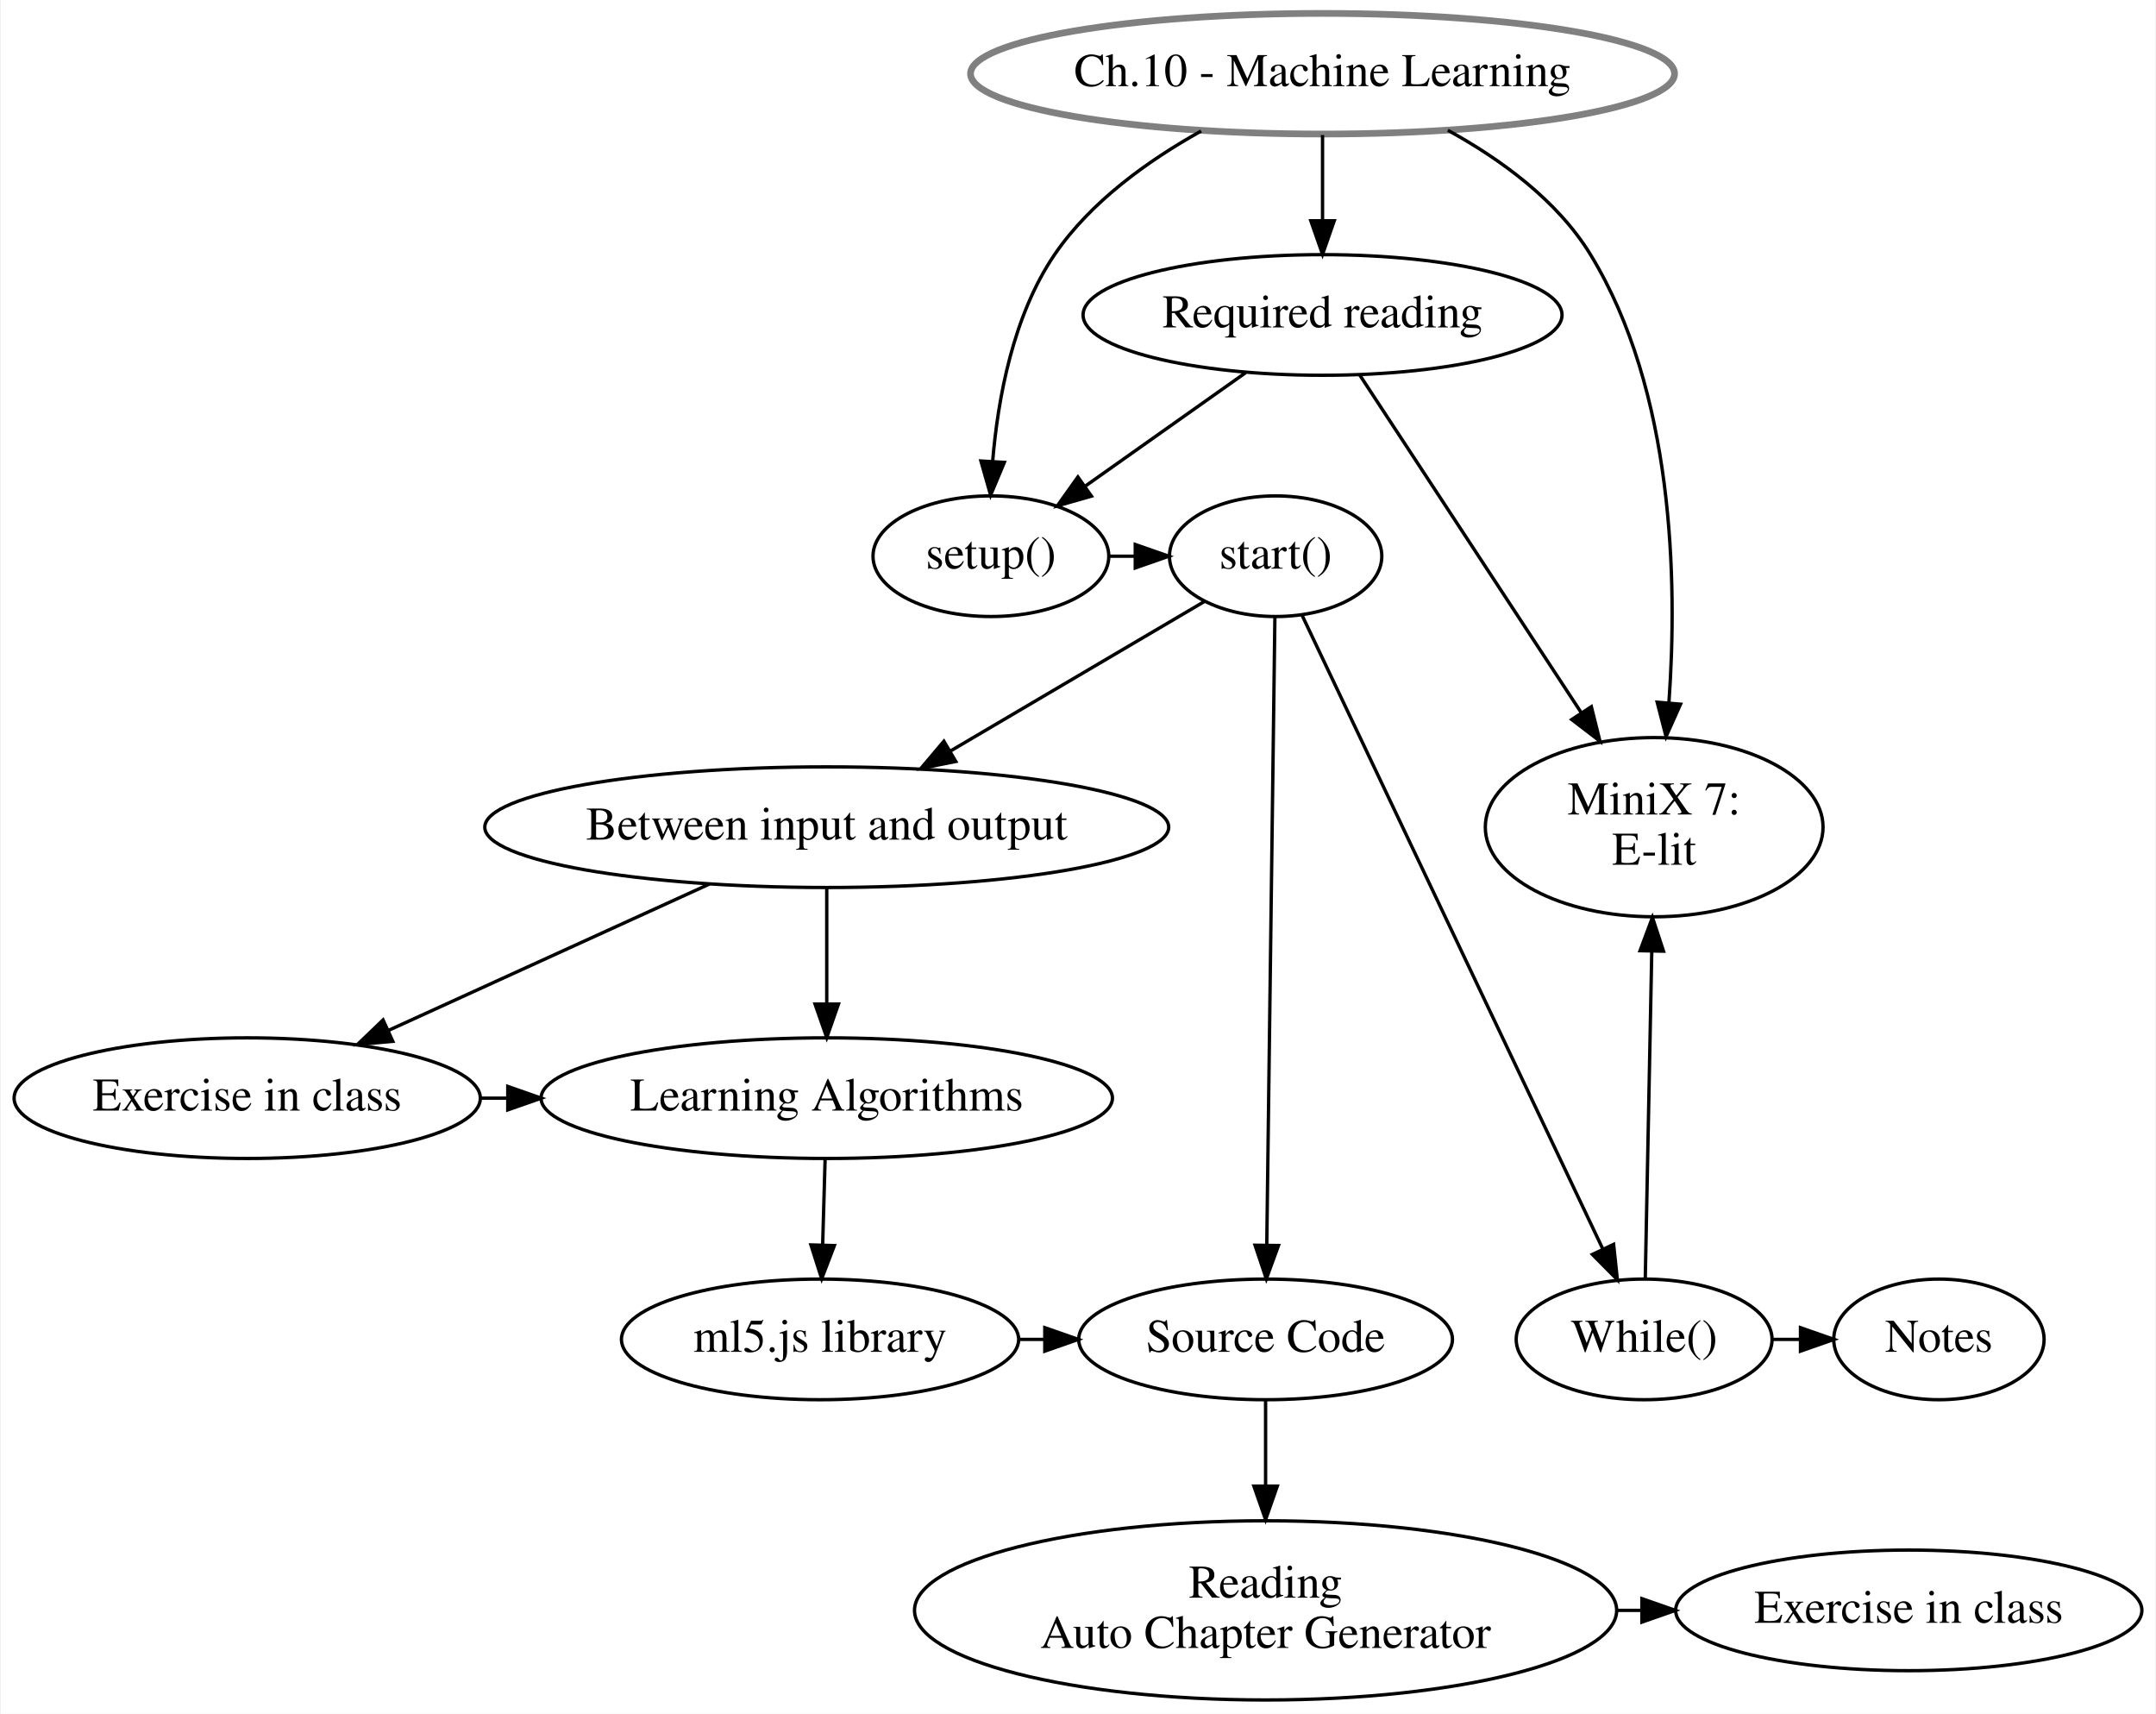
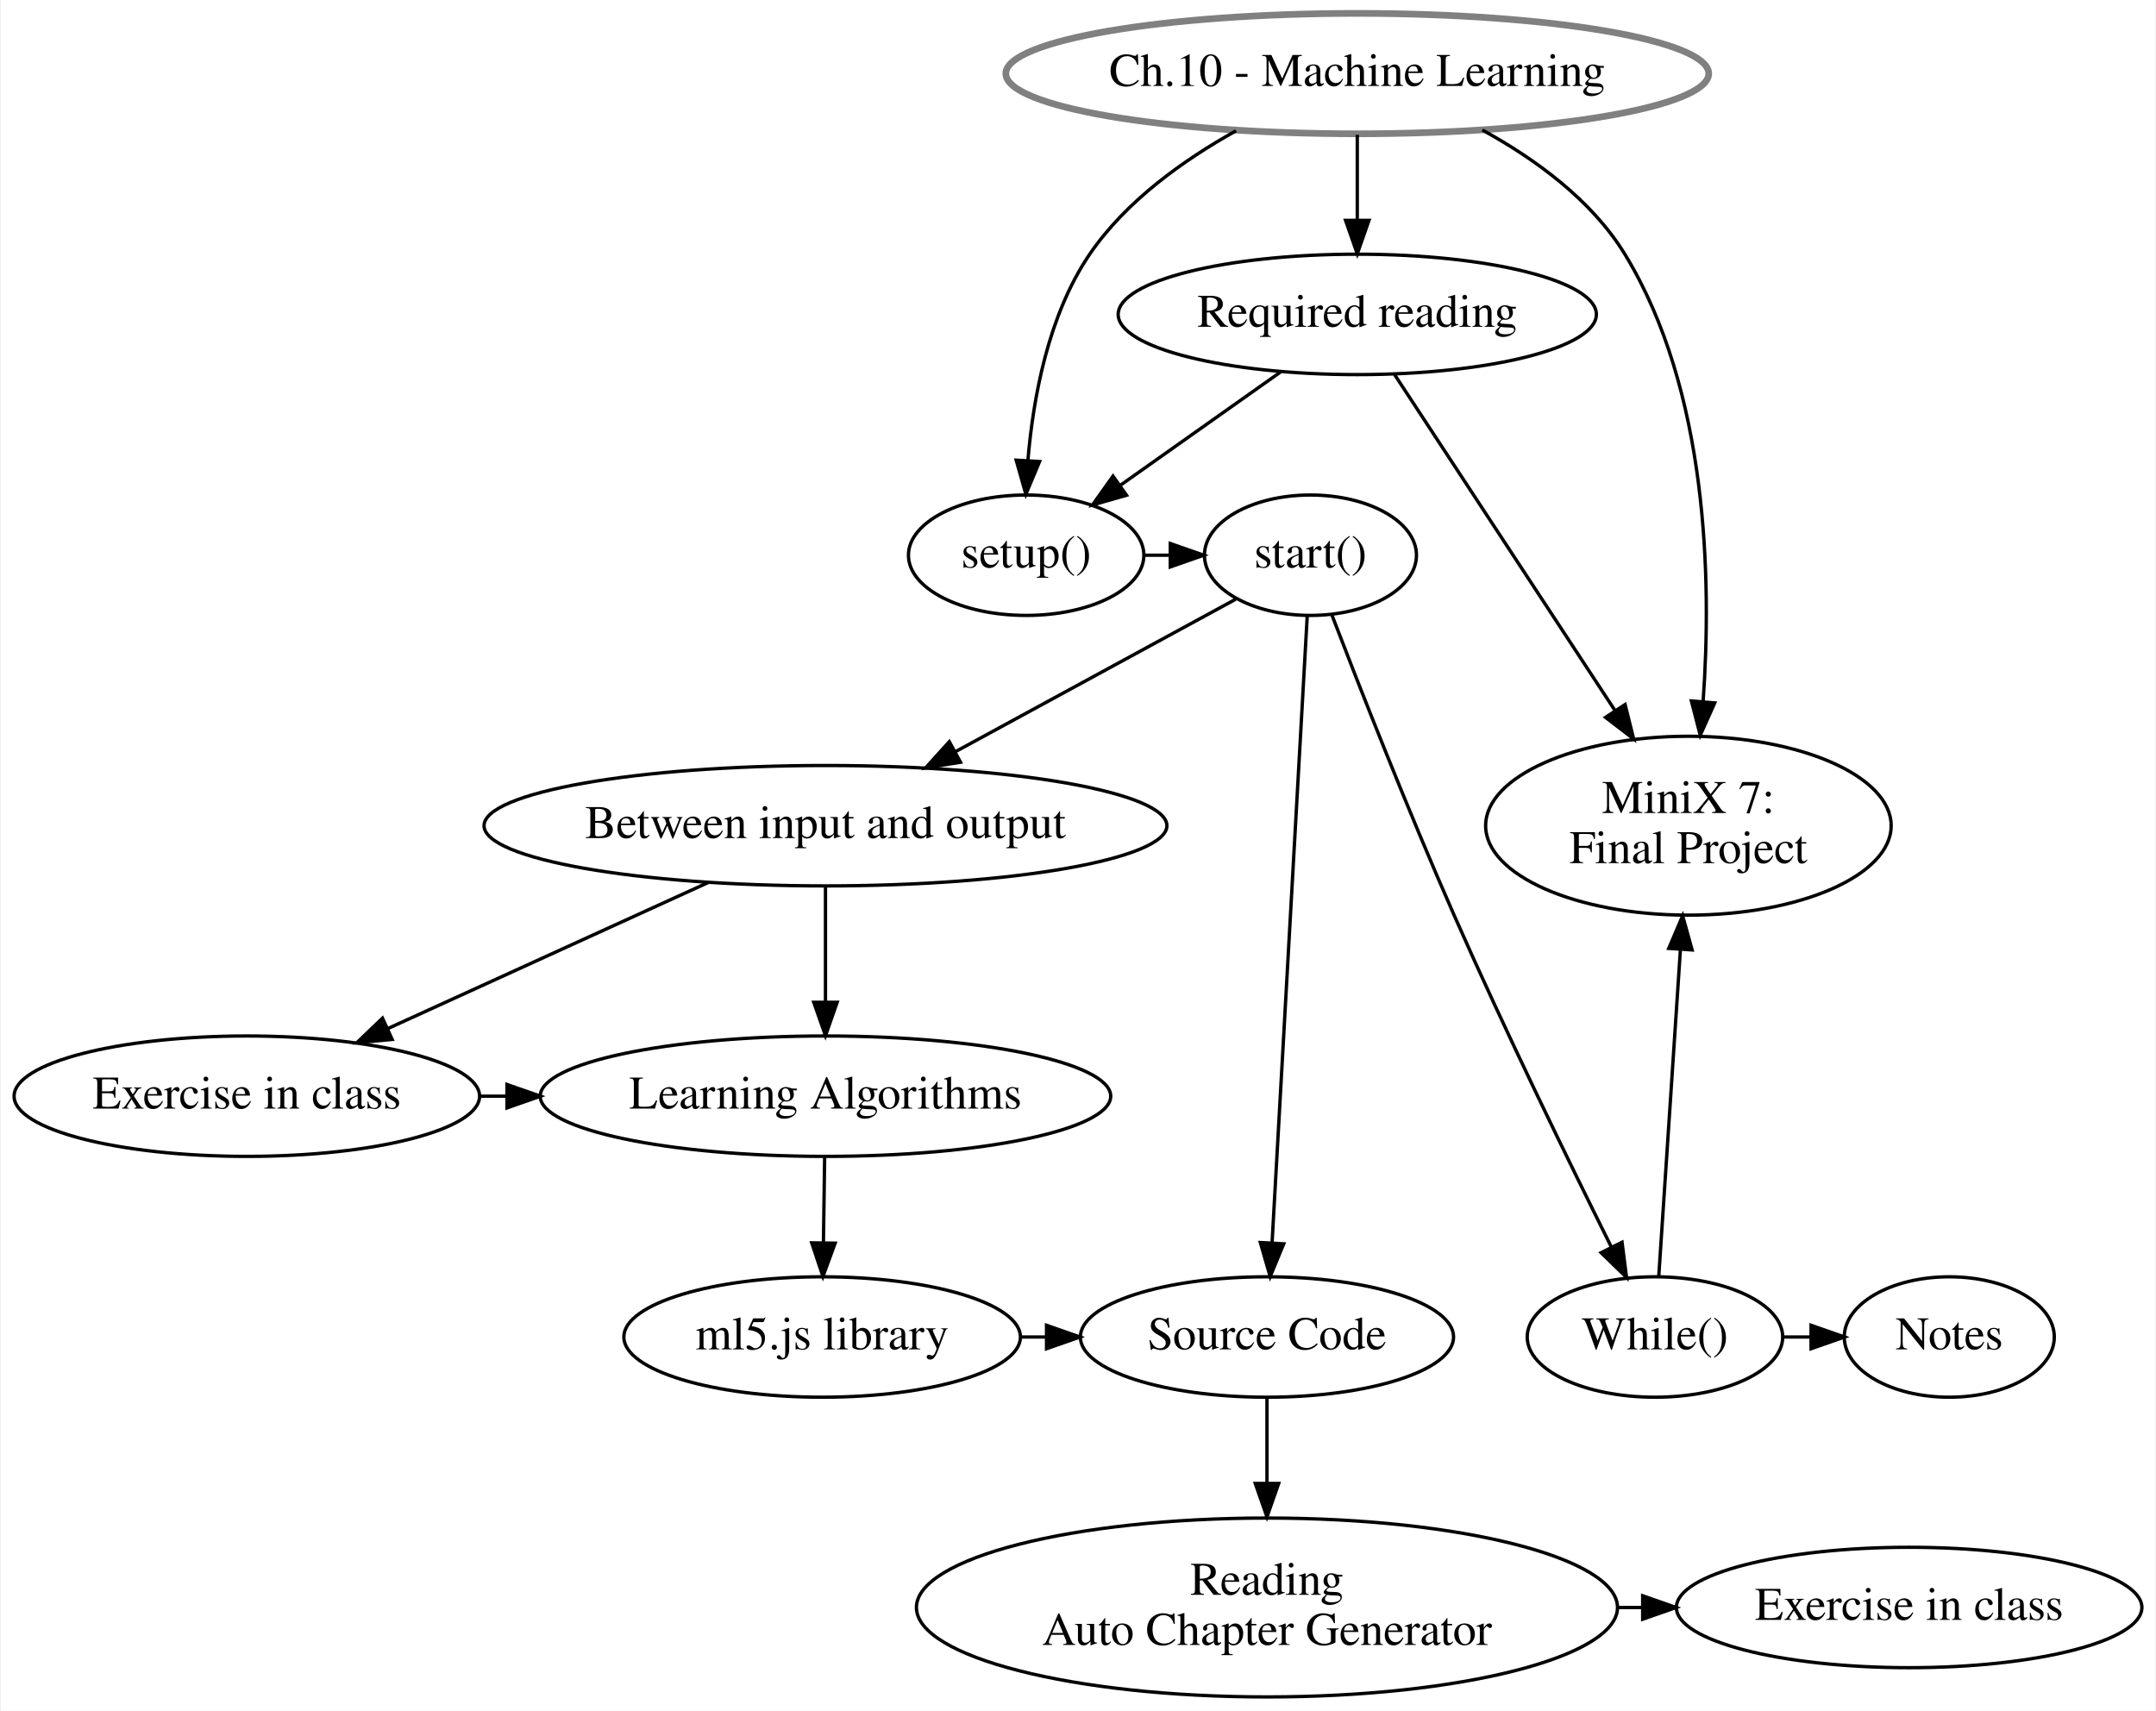
- <svg xmlns="http://www.w3.org/2000/svg" width="643pt" height="511pt" viewBox="0.00 0.00 643.09 511.48">
+ <svg xmlns="http://www.w3.org/2000/svg" width="644pt" height="511pt" viewBox="0.00 0.00 644.09 511.48">
  <g id="graph0" class="graph" transform="scale(1 1) rotate(0) translate(4 507.48)">
-     <polygon fill="white" stroke="none" points="-4,4 -4,-507.48 639.088,-507.48 639.088,4 -4,4" />
+     <polygon fill="white" stroke="none" points="-4,4 -4,-507.48 640.088,-507.48 640.088,4 -4,4" />
    <g id="node1" class="node">
-       <ellipse fill="none" stroke="grey" stroke-width="2" cx="390.544" cy="-485.48" rx="105.082" ry="18" />
-       <text text-anchor="middle" x="390.544" y="-481.78" font-family="Times,serif" font-size="14.00">Ch.10 - Machine Learning</text>
+       <ellipse fill="none" stroke="grey" stroke-width="2" cx="401.544" cy="-485.48" rx="105.082" ry="18" />
+       <text text-anchor="middle" x="401.544" y="-481.78" font-family="Times,serif" font-size="14.00">Ch.10 - Machine Learning</text>
    </g>
    <g id="node2" class="node">
-       <ellipse fill="none" stroke="black" cx="291.544" cy="-341.48" rx="35.194" ry="18" />
-       <text text-anchor="middle" x="291.544" y="-337.78" font-family="Times,serif" font-size="14.00">setup()</text>
+       <ellipse fill="none" stroke="black" cx="302.544" cy="-341.48" rx="35.194" ry="18" />
+       <text text-anchor="middle" x="302.544" y="-337.78" font-family="Times,serif" font-size="14.00">setup()</text>
    </g>
    <g id="edge1" class="edge">
-       <path fill="none" stroke="black" d="M354.288,-468.368C338.57,-459.618 321.33,-447.315 310.544,-431.48 298.143,-413.276 293.614,-388.504 292.061,-369.717" />
-       <polygon fill="black" stroke="black" points="295.553,-369.482 291.463,-359.709 288.565,-369.9 295.553,-369.482" />
+       <path fill="none" stroke="black" d="M365.288,-468.368C349.57,-459.618 332.33,-447.315 321.544,-431.48 309.143,-413.276 304.614,-388.504 303.061,-369.717" />
+       <polygon fill="black" stroke="black" points="306.553,-369.482 302.463,-359.709 299.565,-369.9 306.553,-369.482" />
    </g>
    <g id="node12" class="node">
-       <ellipse fill="none" stroke="black" cx="489.544" cy="-260.61" rx="50.41" ry="26.741" />
-       <text text-anchor="middle" x="489.544" y="-264.41" font-family="Times,serif" font-size="14.00">MiniX 7: </text>
-       <text text-anchor="middle" x="489.544" y="-249.41" font-family="Times,serif" font-size="14.00">E-lit</text>
+       <ellipse fill="none" stroke="black" cx="500.544" cy="-260.61" rx="60.623" ry="26.741" />
+       <text text-anchor="middle" x="500.544" y="-264.41" font-family="Times,serif" font-size="14.00">MiniX 7: </text>
+       <text text-anchor="middle" x="500.544" y="-249.41" font-family="Times,serif" font-size="14.00">Final Project</text>
    </g>
    <g id="edge6" class="edge">
-       <path fill="none" stroke="black" d="M427.939,-468.609C443.693,-459.969 460.64,-447.687 470.544,-431.48 495.401,-390.803 496.544,-334.287 493.946,-297.828" />
-       <polygon fill="black" stroke="black" points="497.416,-297.321 493.086,-287.651 490.441,-297.911 497.416,-297.321" />
+       <path fill="none" stroke="black" d="M438.939,-468.609C454.693,-459.969 471.64,-447.687 481.544,-431.48 506.401,-390.803 507.544,-334.287 504.946,-297.828" />
+       <polygon fill="black" stroke="black" points="508.416,-297.321 504.086,-287.651 501.441,-297.911 508.416,-297.321" />
    </g>
    <g id="node13" class="node">
-       <ellipse fill="none" stroke="black" cx="390.544" cy="-413.48" rx="71.487" ry="18" />
-       <text text-anchor="middle" x="390.544" y="-409.78" font-family="Times,serif" font-size="14.00">Required reading</text>
+       <ellipse fill="none" stroke="black" cx="401.544" cy="-413.48" rx="71.487" ry="18" />
+       <text text-anchor="middle" x="401.544" y="-409.78" font-family="Times,serif" font-size="14.00">Required reading</text>
    </g>
    <g id="edge5" class="edge">
-       <path fill="none" stroke="black" d="M390.544,-467.177C390.544,-459.463 390.544,-450.193 390.544,-441.593" />
-       <polygon fill="black" stroke="black" points="394.044,-441.585 390.544,-431.585 387.044,-441.585 394.044,-441.585" />
+       <path fill="none" stroke="black" d="M401.544,-467.177C401.544,-459.463 401.544,-450.193 401.544,-441.593" />
+       <polygon fill="black" stroke="black" points="405.044,-441.585 401.544,-431.585 398.044,-441.585 405.044,-441.585" />
    </g>
    <g id="node3" class="node">
-       <ellipse fill="none" stroke="black" cx="376.544" cy="-341.48" rx="31.695" ry="18" />
-       <text text-anchor="middle" x="376.544" y="-337.78" font-family="Times,serif" font-size="14.00">start()</text>
+       <ellipse fill="none" stroke="black" cx="387.544" cy="-341.48" rx="31.695" ry="18" />
+       <text text-anchor="middle" x="387.544" y="-337.78" font-family="Times,serif" font-size="14.00">start()</text>
    </g>
    <g id="edge2" class="edge">
-       <path fill="none" stroke="black" d="M326.739,-341.48C329.349,-341.48 331.96,-341.48 334.57,-341.48" />
-       <polygon fill="black" stroke="black" points="334.638,-344.98 344.638,-341.48 334.638,-337.98 334.638,-344.98" />
+       <path fill="none" stroke="black" d="M337.739,-341.48C340.349,-341.48 342.96,-341.48 345.57,-341.48" />
+       <polygon fill="black" stroke="black" points="345.638,-344.98 355.638,-341.48 345.638,-337.98 345.638,-344.98" />
    </g>
    <g id="node4" class="node">
      <ellipse fill="none" stroke="black" cx="242.544" cy="-260.61" rx="102.082" ry="18" />
      <text text-anchor="middle" x="242.544" y="-256.91" font-family="Times,serif" font-size="14.00">Between input and output</text>
    </g>
    <g id="edge3" class="edge">
-       <path fill="none" stroke="black" d="M355.311,-327.983C334.936,-315.991 303.744,-297.632 279.326,-283.26" />
-       <polygon fill="black" stroke="black" points="281.062,-280.22 270.669,-278.164 277.512,-286.253 281.062,-280.22" />
+       <path fill="none" stroke="black" d="M365.205,-328.33C342.963,-316.231 308.365,-297.413 281.577,-282.842" />
+       <polygon fill="black" stroke="black" points="282.918,-279.587 272.461,-277.883 279.573,-285.736 282.918,-279.587" />
    </g>
    <g id="node8" class="node">
-       <ellipse fill="none" stroke="black" cx="373.544" cy="-107.74" rx="55.79" ry="18" />
-       <text text-anchor="middle" x="373.544" y="-104.04" font-family="Times,serif" font-size="14.00">Source Code</text>
+       <ellipse fill="none" stroke="black" cx="374.544" cy="-107.74" rx="55.79" ry="18" />
+       <text text-anchor="middle" x="374.544" y="-104.04" font-family="Times,serif" font-size="14.00">Source Code</text>
    </g>
    <g id="edge13" class="edge">
-       <path fill="none" stroke="black" d="M376.323,-323.44C375.807,-283.597 374.519,-184.082 373.894,-135.827" />
-       <polygon fill="black" stroke="black" points="377.394,-135.759 373.765,-125.805 370.395,-135.85 377.394,-135.759" />
+       <path fill="none" stroke="black" d="M386.588,-323.44C384.353,-283.597 378.77,-184.082 376.063,-135.827" />
+       <polygon fill="black" stroke="black" points="379.556,-135.594 375.501,-125.805 372.567,-135.986 379.556,-135.594" />
    </g>
    <g id="node11" class="node">
-       <ellipse fill="none" stroke="black" cx="486.544" cy="-107.74" rx="38.194" ry="18" />
-       <text text-anchor="middle" x="486.544" y="-104.04" font-family="Times,serif" font-size="14.00">While()</text>
+       <ellipse fill="none" stroke="black" cx="490.544" cy="-107.74" rx="38.194" ry="18" />
+       <text text-anchor="middle" x="490.544" y="-104.04" font-family="Times,serif" font-size="14.00">While()</text>
    </g>
    <g id="edge16" class="edge">
-       <path fill="none" stroke="black" d="M384.455,-323.814C403.396,-283.909 451.466,-182.641 474.23,-134.682" />
-       <polygon fill="black" stroke="black" points="477.43,-136.101 478.557,-125.567 471.107,-133.1 477.43,-136.101" />
+       <path fill="none" stroke="black" d="M393.917,-323.701C402.036,-302.559 416.682,-265.183 430.544,-233.74 445.803,-199.128 464.937,-159.909 477.438,-134.781" />
+       <polygon fill="black" stroke="black" points="480.705,-136.073 482.042,-125.562 474.443,-132.945 480.705,-136.073" />
    </g>
    <g id="node5" class="node">
      <ellipse fill="none" stroke="black" cx="69.544" cy="-179.74" rx="69.588" ry="18" />
      <text text-anchor="middle" x="69.544" y="-176.04" font-family="Times,serif" font-size="14.00">Exercise in class</text>
    </g>
    <g id="edge4" class="edge">
      <path fill="none" stroke="black" d="M207.535,-243.65C179.827,-231.018 141.038,-213.334 111.639,-199.931" />
      <polygon fill="black" stroke="black" points="113.001,-196.705 102.45,-195.742 110.097,-203.075 113.001,-196.705" />
    </g>
    <g id="node6" class="node">
      <ellipse fill="none" stroke="black" cx="242.544" cy="-179.74" rx="85.285" ry="18" />
      <text text-anchor="middle" x="242.544" y="-176.04" font-family="Times,serif" font-size="14.00">Learning Algorithms</text>
    </g>
    <g id="edge10" class="edge">
      <path fill="none" stroke="black" d="M242.544,-242.497C242.544,-232.471 242.544,-219.576 242.544,-208.165" />
      <polygon fill="black" stroke="black" points="246.044,-207.82 242.544,-197.82 239.044,-207.82 246.044,-207.82" />
    </g>
    <g id="edge9" class="edge">
      <path fill="none" stroke="black" d="M139.149,-179.74C141.8,-179.74 144.45,-179.74 147.101,-179.74" />
      <polygon fill="black" stroke="black" points="147.324,-183.24 157.324,-179.74 147.324,-176.24 147.324,-183.24" />
    </g>
    <g id="node7" class="node">
-       <ellipse fill="none" stroke="black" cx="240.544" cy="-107.74" rx="59.29" ry="18" />
-       <text text-anchor="middle" x="240.544" y="-104.04" font-family="Times,serif" font-size="14.00">ml5.js library</text>
+       <ellipse fill="none" stroke="black" cx="241.544" cy="-107.74" rx="59.29" ry="18" />
+       <text text-anchor="middle" x="241.544" y="-104.04" font-family="Times,serif" font-size="14.00">ml5.js library</text>
    </g>
    <g id="edge11" class="edge">
-       <path fill="none" stroke="black" d="M242.049,-161.437C241.829,-153.723 241.564,-144.453 241.318,-135.853" />
-       <polygon fill="black" stroke="black" points="244.817,-135.74 241.033,-125.844 237.82,-135.94 244.817,-135.74" />
+       <path fill="none" stroke="black" d="M242.297,-161.437C242.186,-153.723 242.054,-144.453 241.931,-135.853" />
+       <polygon fill="black" stroke="black" points="245.431,-135.793 241.788,-125.844 238.431,-135.893 245.431,-135.793" />
    </g>
    <g id="edge12" class="edge">
-       <path fill="none" stroke="black" d="M299.77,-107.74C302.376,-107.74 304.982,-107.74 307.587,-107.74" />
-       <polygon fill="black" stroke="black" points="307.637,-111.24 317.637,-107.74 307.637,-104.24 307.637,-111.24" />
+       <path fill="none" stroke="black" d="M300.77,-107.74C303.376,-107.74 305.982,-107.74 308.587,-107.74" />
+       <polygon fill="black" stroke="black" points="308.637,-111.24 318.637,-107.74 308.637,-104.24 308.637,-111.24" />
    </g>
    <g id="node9" class="node">
-       <ellipse fill="none" stroke="black" cx="373.544" cy="-26.87" rx="104.804" ry="26.741" />
-       <text text-anchor="middle" x="373.544" y="-30.67" font-family="Times,serif" font-size="14.00">Reading </text>
-       <text text-anchor="middle" x="373.544" y="-15.67" font-family="Times,serif" font-size="14.00">Auto Chapter Generator</text>
+       <ellipse fill="none" stroke="black" cx="374.544" cy="-26.87" rx="104.804" ry="26.741" />
+       <text text-anchor="middle" x="374.544" y="-30.67" font-family="Times,serif" font-size="14.00">Reading </text>
+       <text text-anchor="middle" x="374.544" y="-15.67" font-family="Times,serif" font-size="14.00">Auto Chapter Generator</text>
    </g>
    <g id="edge14" class="edge">
-       <path fill="none" stroke="black" d="M373.544,-89.626C373.544,-82.137 373.544,-73.046 373.544,-64.168" />
-       <polygon fill="black" stroke="black" points="377.044,-63.953 373.544,-53.953 370.044,-63.953 377.044,-63.953" />
+       <path fill="none" stroke="black" d="M374.544,-89.626C374.544,-82.137 374.544,-73.046 374.544,-64.168" />
+       <polygon fill="black" stroke="black" points="378.044,-63.953 374.544,-53.953 371.044,-63.953 378.044,-63.953" />
    </g>
    <g id="node10" class="node">
-       <ellipse fill="none" stroke="black" cx="565.544" cy="-26.87" rx="69.588" ry="18" />
-       <text text-anchor="middle" x="565.544" y="-23.17" font-family="Times,serif" font-size="14.00">Exercise in class</text>
+       <ellipse fill="none" stroke="black" cx="566.544" cy="-26.87" rx="69.588" ry="18" />
+       <text text-anchor="middle" x="566.544" y="-23.17" font-family="Times,serif" font-size="14.00">Exercise in class</text>
    </g>
    <g id="edge15" class="edge">
-       <path fill="none" stroke="black" d="M478.544,-26.87C480.981,-26.87 483.418,-26.87 485.856,-26.87" />
-       <polygon fill="black" stroke="black" points="485.876,-30.37 495.876,-26.87 485.876,-23.37 485.876,-30.37" />
+       <path fill="none" stroke="black" d="M479.544,-26.87C481.981,-26.87 484.418,-26.87 486.856,-26.87" />
+       <polygon fill="black" stroke="black" points="486.876,-30.37 496.876,-26.87 486.876,-23.37 486.876,-30.37" />
    </g>
    <g id="edge18" class="edge">
-       <path fill="none" stroke="black" d="M486.885,-125.901C487.354,-149.468 488.208,-192.437 488.822,-223.31" />
-       <polygon fill="black" stroke="black" points="485.33,-223.746 489.028,-233.675 492.329,-223.607 485.33,-223.746" />
+       <path fill="none" stroke="black" d="M491.681,-125.901C493.243,-149.468 496.091,-192.437 498.138,-223.31" />
+       <polygon fill="black" stroke="black" points="494.671,-223.928 498.825,-233.675 501.656,-223.465 494.671,-223.928" />
    </g>
    <g id="node14" class="node">
-       <ellipse fill="none" stroke="black" cx="574.544" cy="-107.74" rx="31.396" ry="18" />
-       <text text-anchor="middle" x="574.544" y="-104.04" font-family="Times,serif" font-size="14.00">Notes</text>
+       <ellipse fill="none" stroke="black" cx="578.544" cy="-107.74" rx="31.396" ry="18" />
+       <text text-anchor="middle" x="578.544" y="-104.04" font-family="Times,serif" font-size="14.00">Notes</text>
    </g>
    <g id="edge17" class="edge">
-       <path fill="none" stroke="black" d="M525.044,-107.74C527.694,-107.74 530.345,-107.74 532.996,-107.74" />
-       <polygon fill="black" stroke="black" points="533.22,-111.24 543.22,-107.74 533.22,-104.24 533.22,-111.24" />
+       <path fill="none" stroke="black" d="M529.044,-107.74C531.694,-107.74 534.345,-107.74 536.996,-107.74" />
+       <polygon fill="black" stroke="black" points="537.22,-111.24 547.22,-107.74 537.22,-104.24 537.22,-111.24" />
    </g>
    <g id="edge8" class="edge">
-       <path fill="none" stroke="black" d="M367.582,-396.245C353.353,-386.184 334.97,-373.186 319.844,-362.49" />
-       <polygon fill="black" stroke="black" points="321.556,-359.414 311.37,-356.499 317.514,-365.13 321.556,-359.414" />
+       <path fill="none" stroke="black" d="M378.582,-396.245C364.353,-386.184 345.97,-373.186 330.844,-362.49" />
+       <polygon fill="black" stroke="black" points="332.556,-359.414 322.37,-356.499 328.514,-365.13 332.556,-359.414" />
    </g>
    <g id="edge7" class="edge">
-       <path fill="none" stroke="black" d="M401.708,-395.467C417.701,-371.094 447.451,-325.757 467.86,-294.655" />
-       <polygon fill="black" stroke="black" points="470.789,-296.571 473.349,-286.29 464.937,-292.73 470.789,-296.571" />
+       <path fill="none" stroke="black" d="M412.708,-395.467C428.655,-371.165 458.279,-326.019 478.683,-294.925" />
+       <polygon fill="black" stroke="black" points="481.614,-296.838 484.174,-286.557 475.761,-292.998 481.614,-296.838" />
    </g>
  </g>
</svg>
